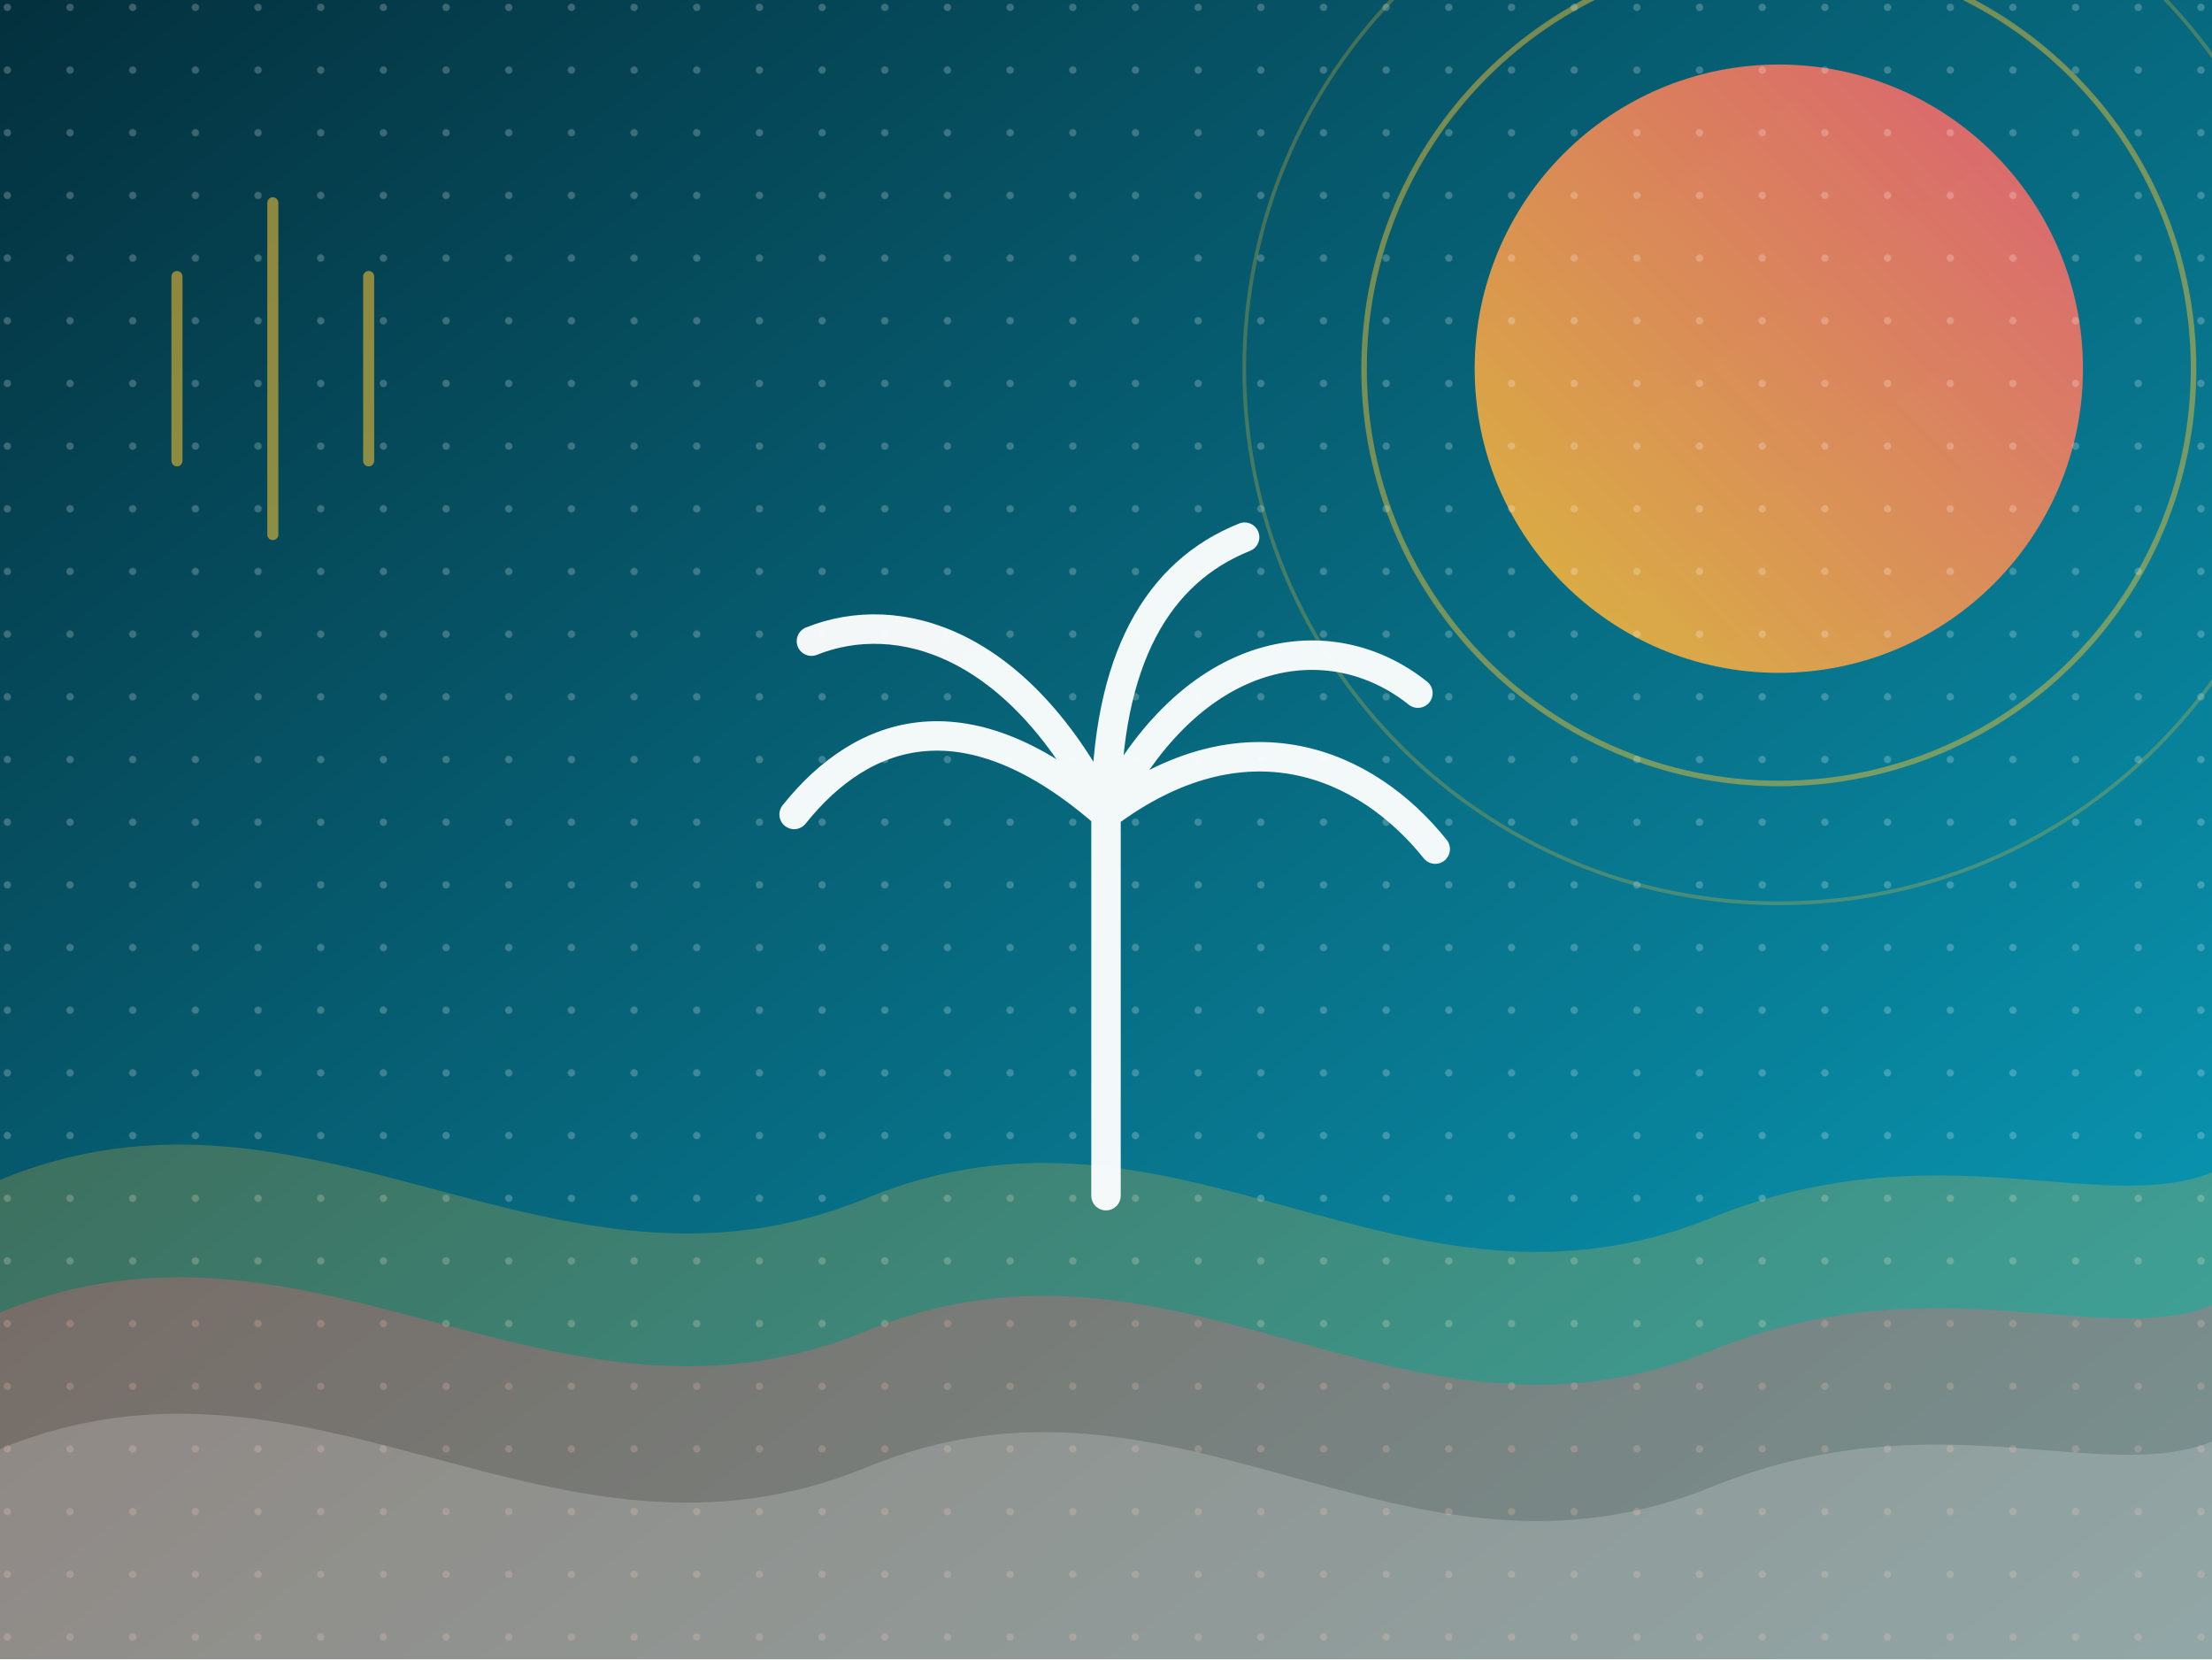
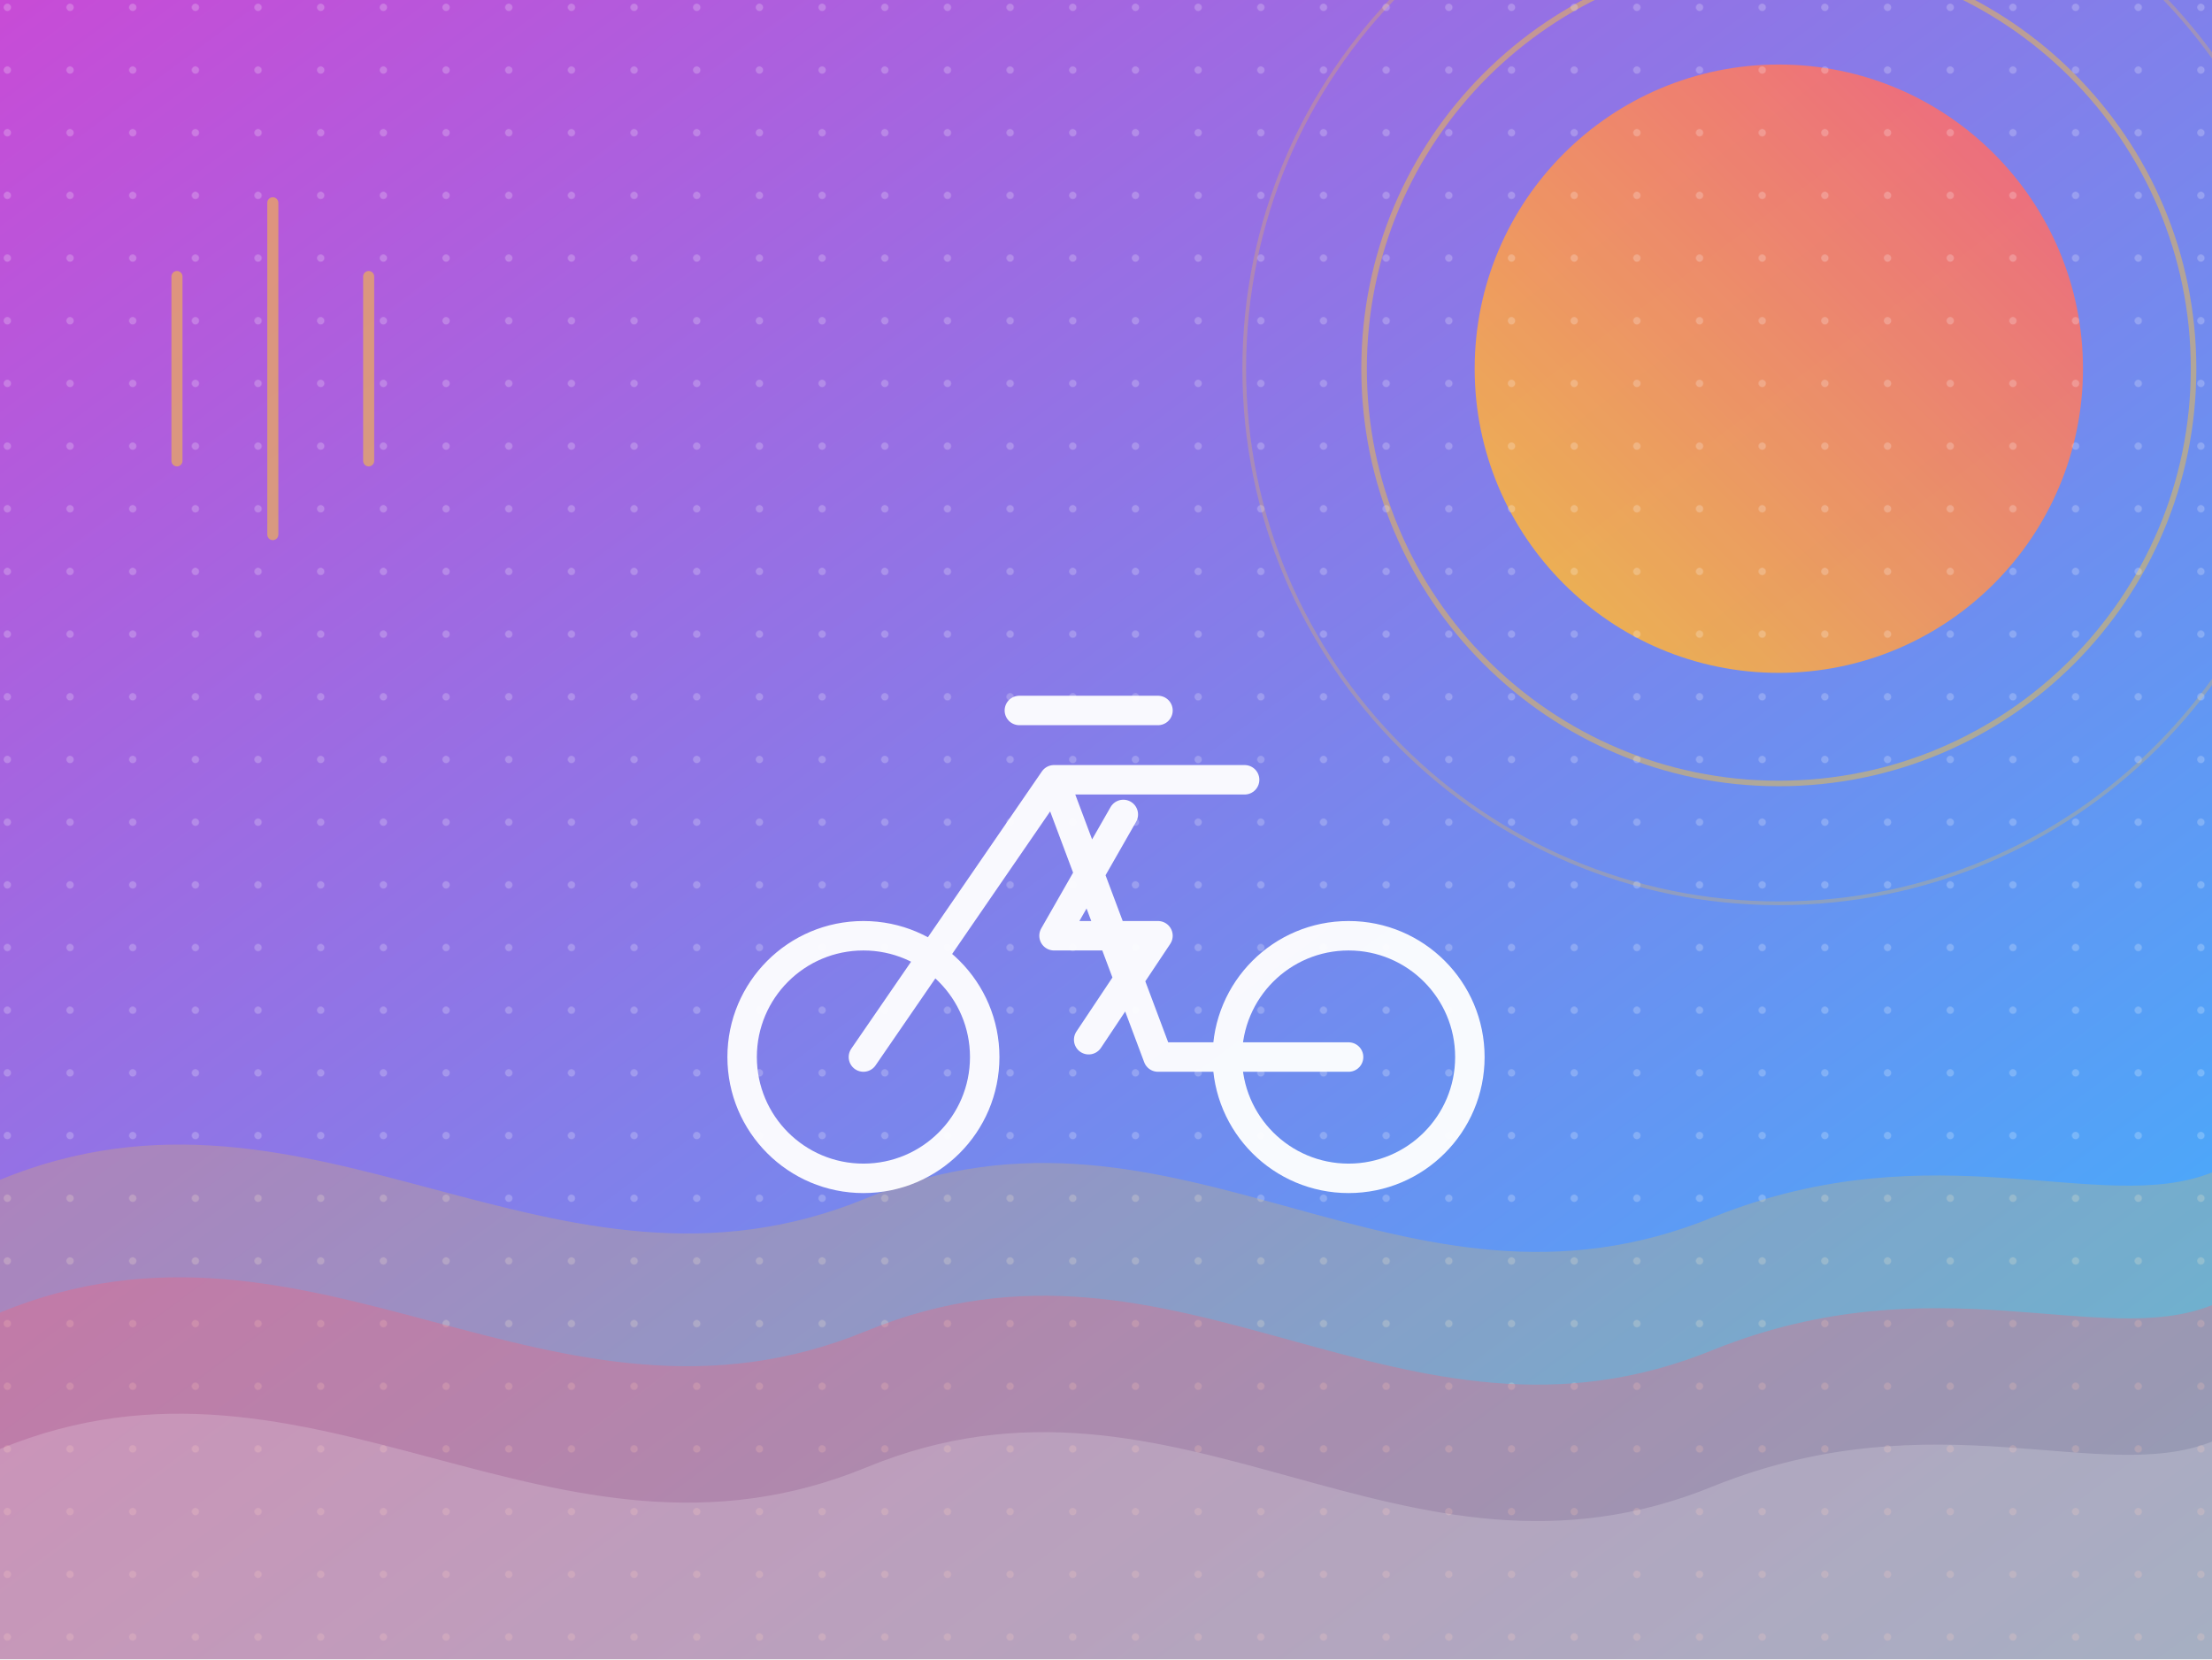
- <svg xmlns="http://www.w3.org/2000/svg" viewBox="0 0 1200 900" width="1200" height="900" role="img" aria-label="hero southbeach">
+ <svg xmlns="http://www.w3.org/2000/svg" viewBox="0 0 1200 900" width="1200" height="900" role="img" aria-label="tour ebike wynwood">
  <defs>
    <linearGradient id="g1" x1="0" y1="0" x2="1" y2="1">
-       <stop offset="0" stop-color="#04303d" />
-       <stop offset="1" stop-color="#0aa2c0" />
+       <stop offset="0" stop-color="#c84bd6" />
+       <stop offset="1" stop-color="#38b6ff" />
    </linearGradient>
    <linearGradient id="g2" x1="0" y1="1" x2="1" y2="0">
      <stop offset="0" stop-color="#ffc531" />
      <stop offset="1" stop-color="#ff5d73" />
    </linearGradient>
    <pattern id="dots" width="34" height="34" patternUnits="userSpaceOnUse">
      <circle cx="4" cy="4" r="2" fill="#ffffff" opacity=".22" />
    </pattern>
  </defs>
  <rect width="1200" height="900" fill="url(#g1)" />
  <circle cx="965" cy="200" r="165" fill="url(#g2)" opacity=".85" />
  <circle cx="965" cy="200" r="225" fill="none" stroke="#ffc531" stroke-width="3" opacity=".45" />
  <circle cx="965" cy="200" r="290" fill="none" stroke="#ffc531" stroke-width="2" opacity=".25" />
  <rect width="1200" height="900" fill="url(#dots)" />
  <path d="M0 640 C170 570 300 720 470 650 C640 580 760 730 930 660 C1050 612 1140 660 1200 636 L1200 900 L0 900 Z" fill="#ffc531" opacity=".22" />
  <path d="M0 712 C170 642 300 792 470 722 C640 652 760 802 930 732 C1050 684 1140 732 1200 708 L1200 900 L0 900 Z" fill="#ff5d73" opacity=".3" />
  <path d="M0 786 C170 716 300 866 470 796 C640 726 760 876 930 806 C1050 758 1140 806 1200 782 L1200 900 L0 900 Z" fill="#ffffff" opacity=".18" />
  <g transform="translate(365 235) scale(4.7)" fill="none" stroke="#ffffff" stroke-width="3.4" stroke-linecap="round" stroke-linejoin="round" opacity=".95">
-     <path d="M50 88 L50 44 M50 44 C34 30 22 34 14 44 M50 44 C40 24 26 20 16 24 M50 44 C60 24 76 22 86 30 M50 44 C66 32 80 38 88 48 M50 44 C50 26 56 16 66 12" />
+     <path d="M22 72 m-14 0 a14 14 0 1 0 28 0 a14 14 0 1 0 -28 0 M78 72 m-14 0 a14 14 0 1 0 28 0 a14 14 0 1 0 -28 0 M22 72 L44 40 L66 40 M44 40 L56 72 L78 72 M40 32 L56 32 M52 44 L44 58 L56 58 L48 70" />
  </g>
  <g stroke="#ffc531" stroke-width="6" stroke-linecap="round" opacity=".55">
    <path d="M96 150 L96 250" />
    <path d="M148 110 L148 290" />
    <path d="M200 150 L200 250" />
  </g>
</svg>
